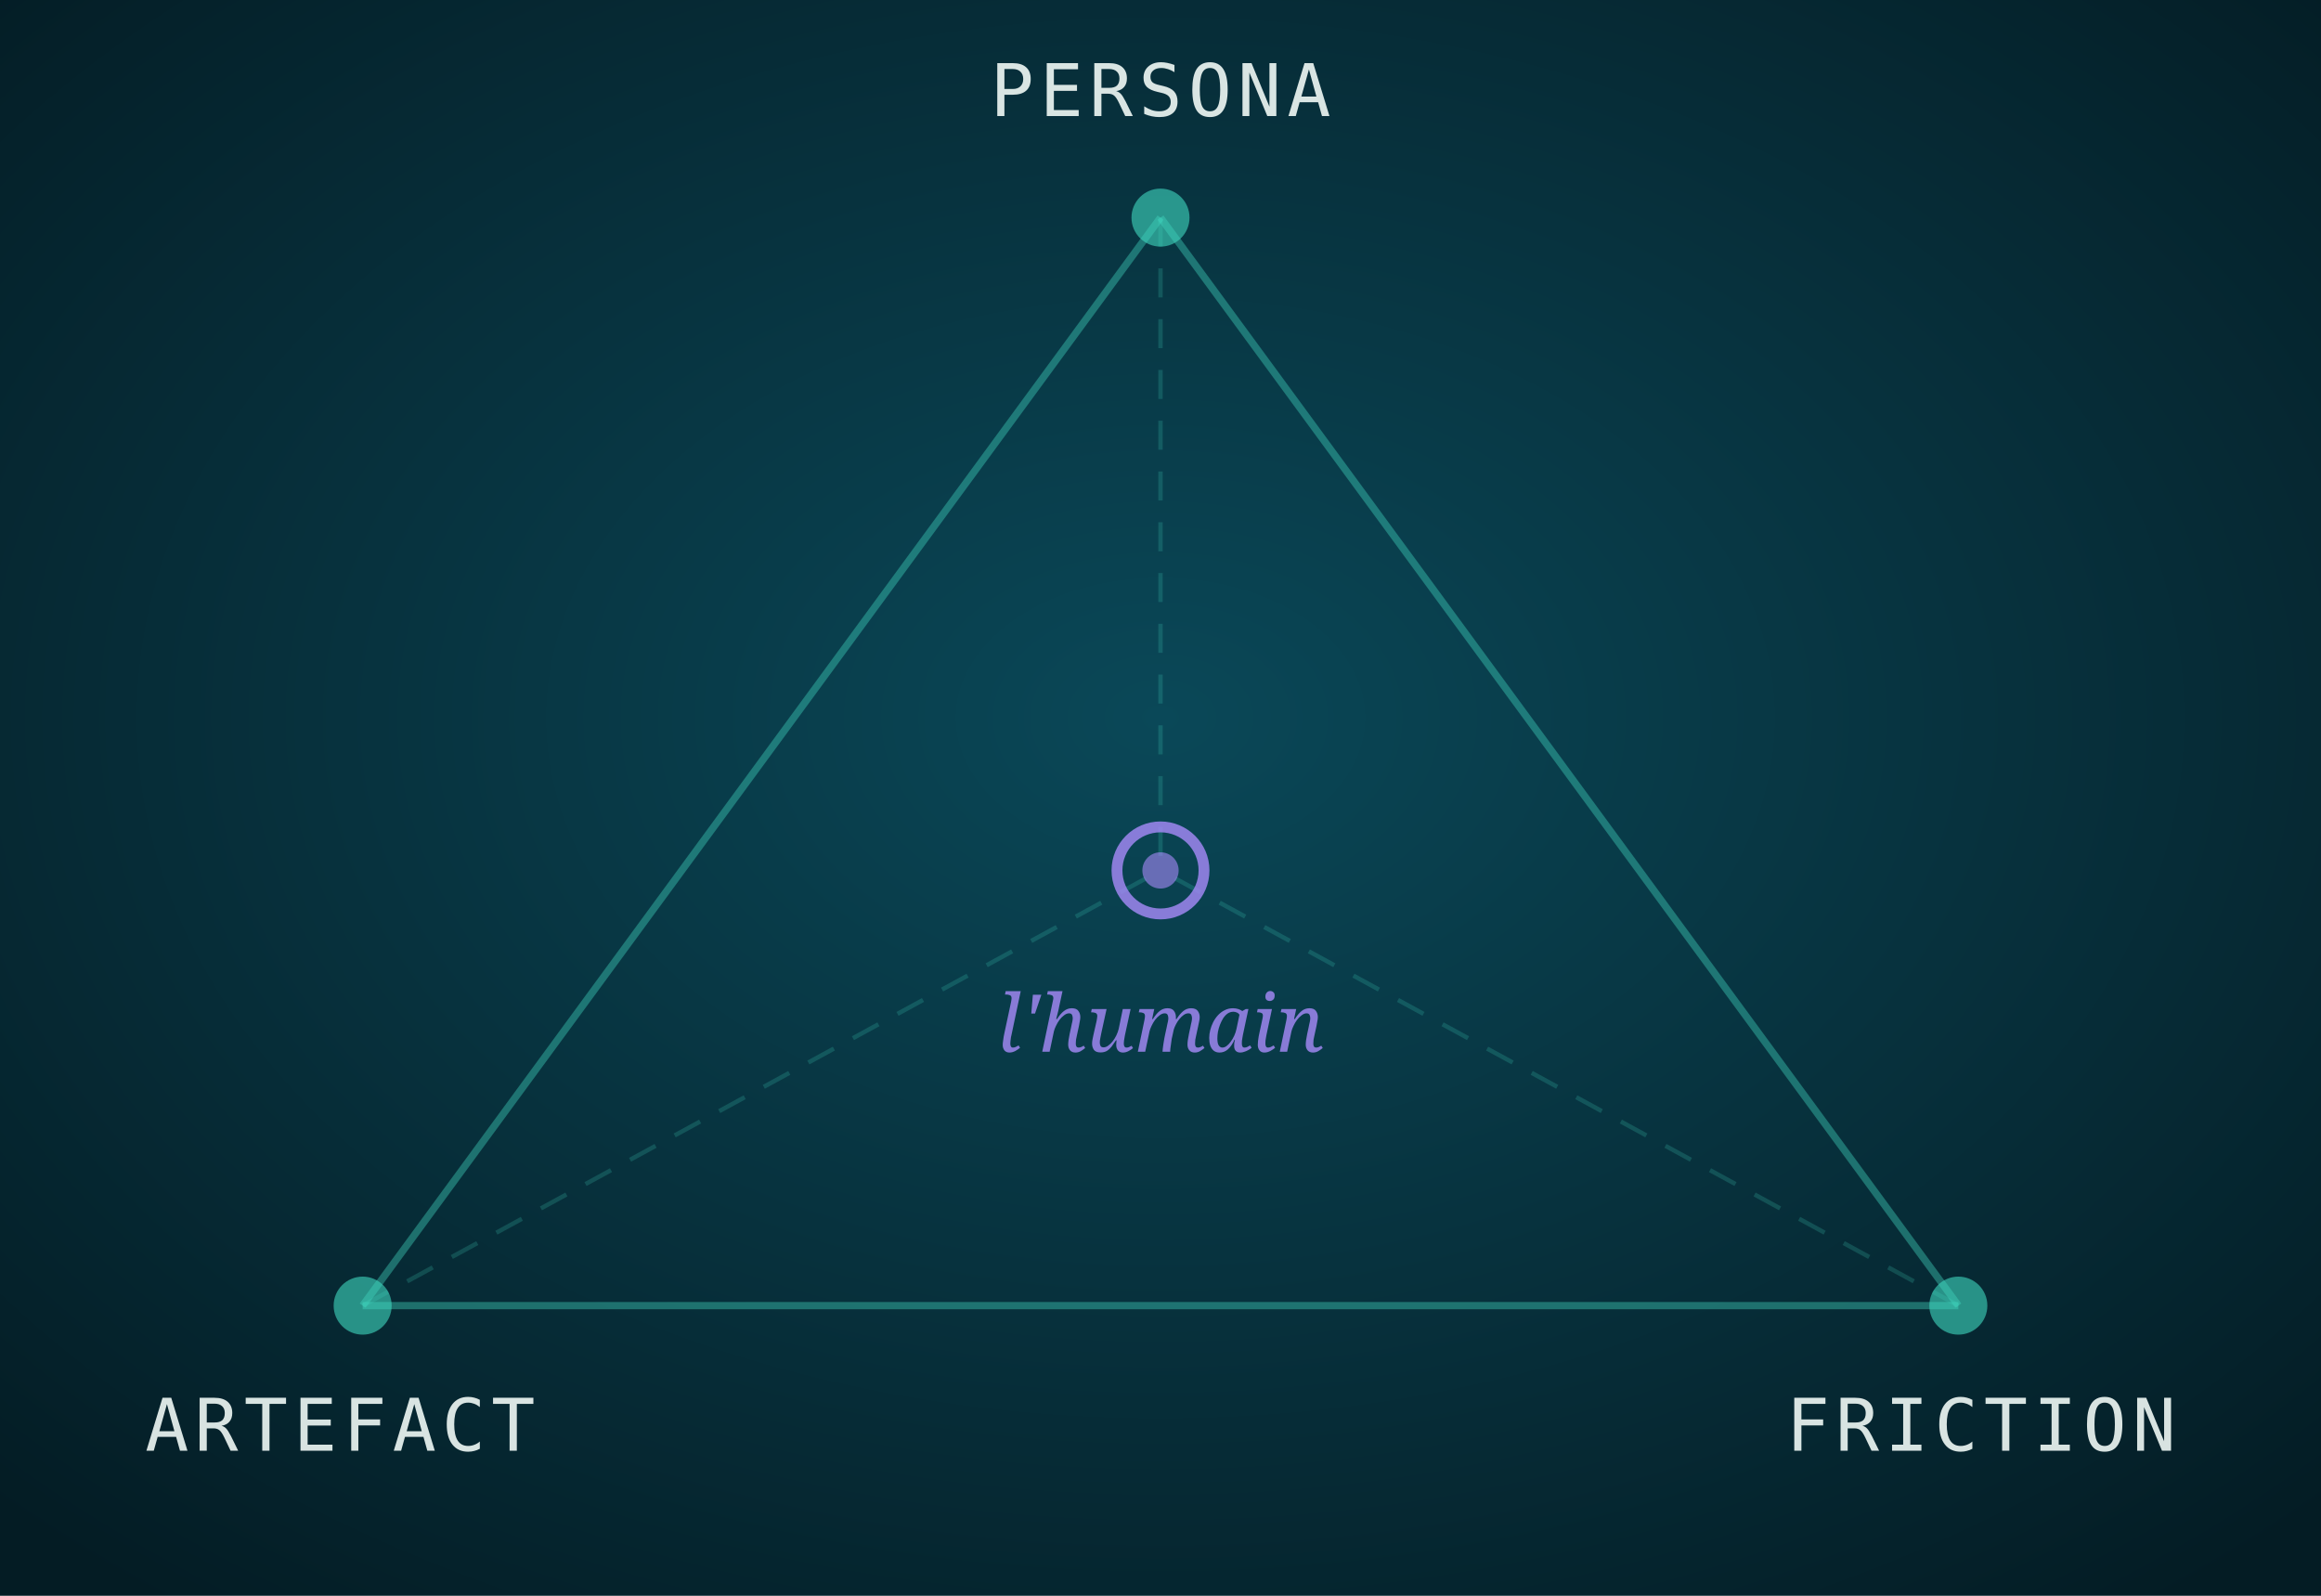
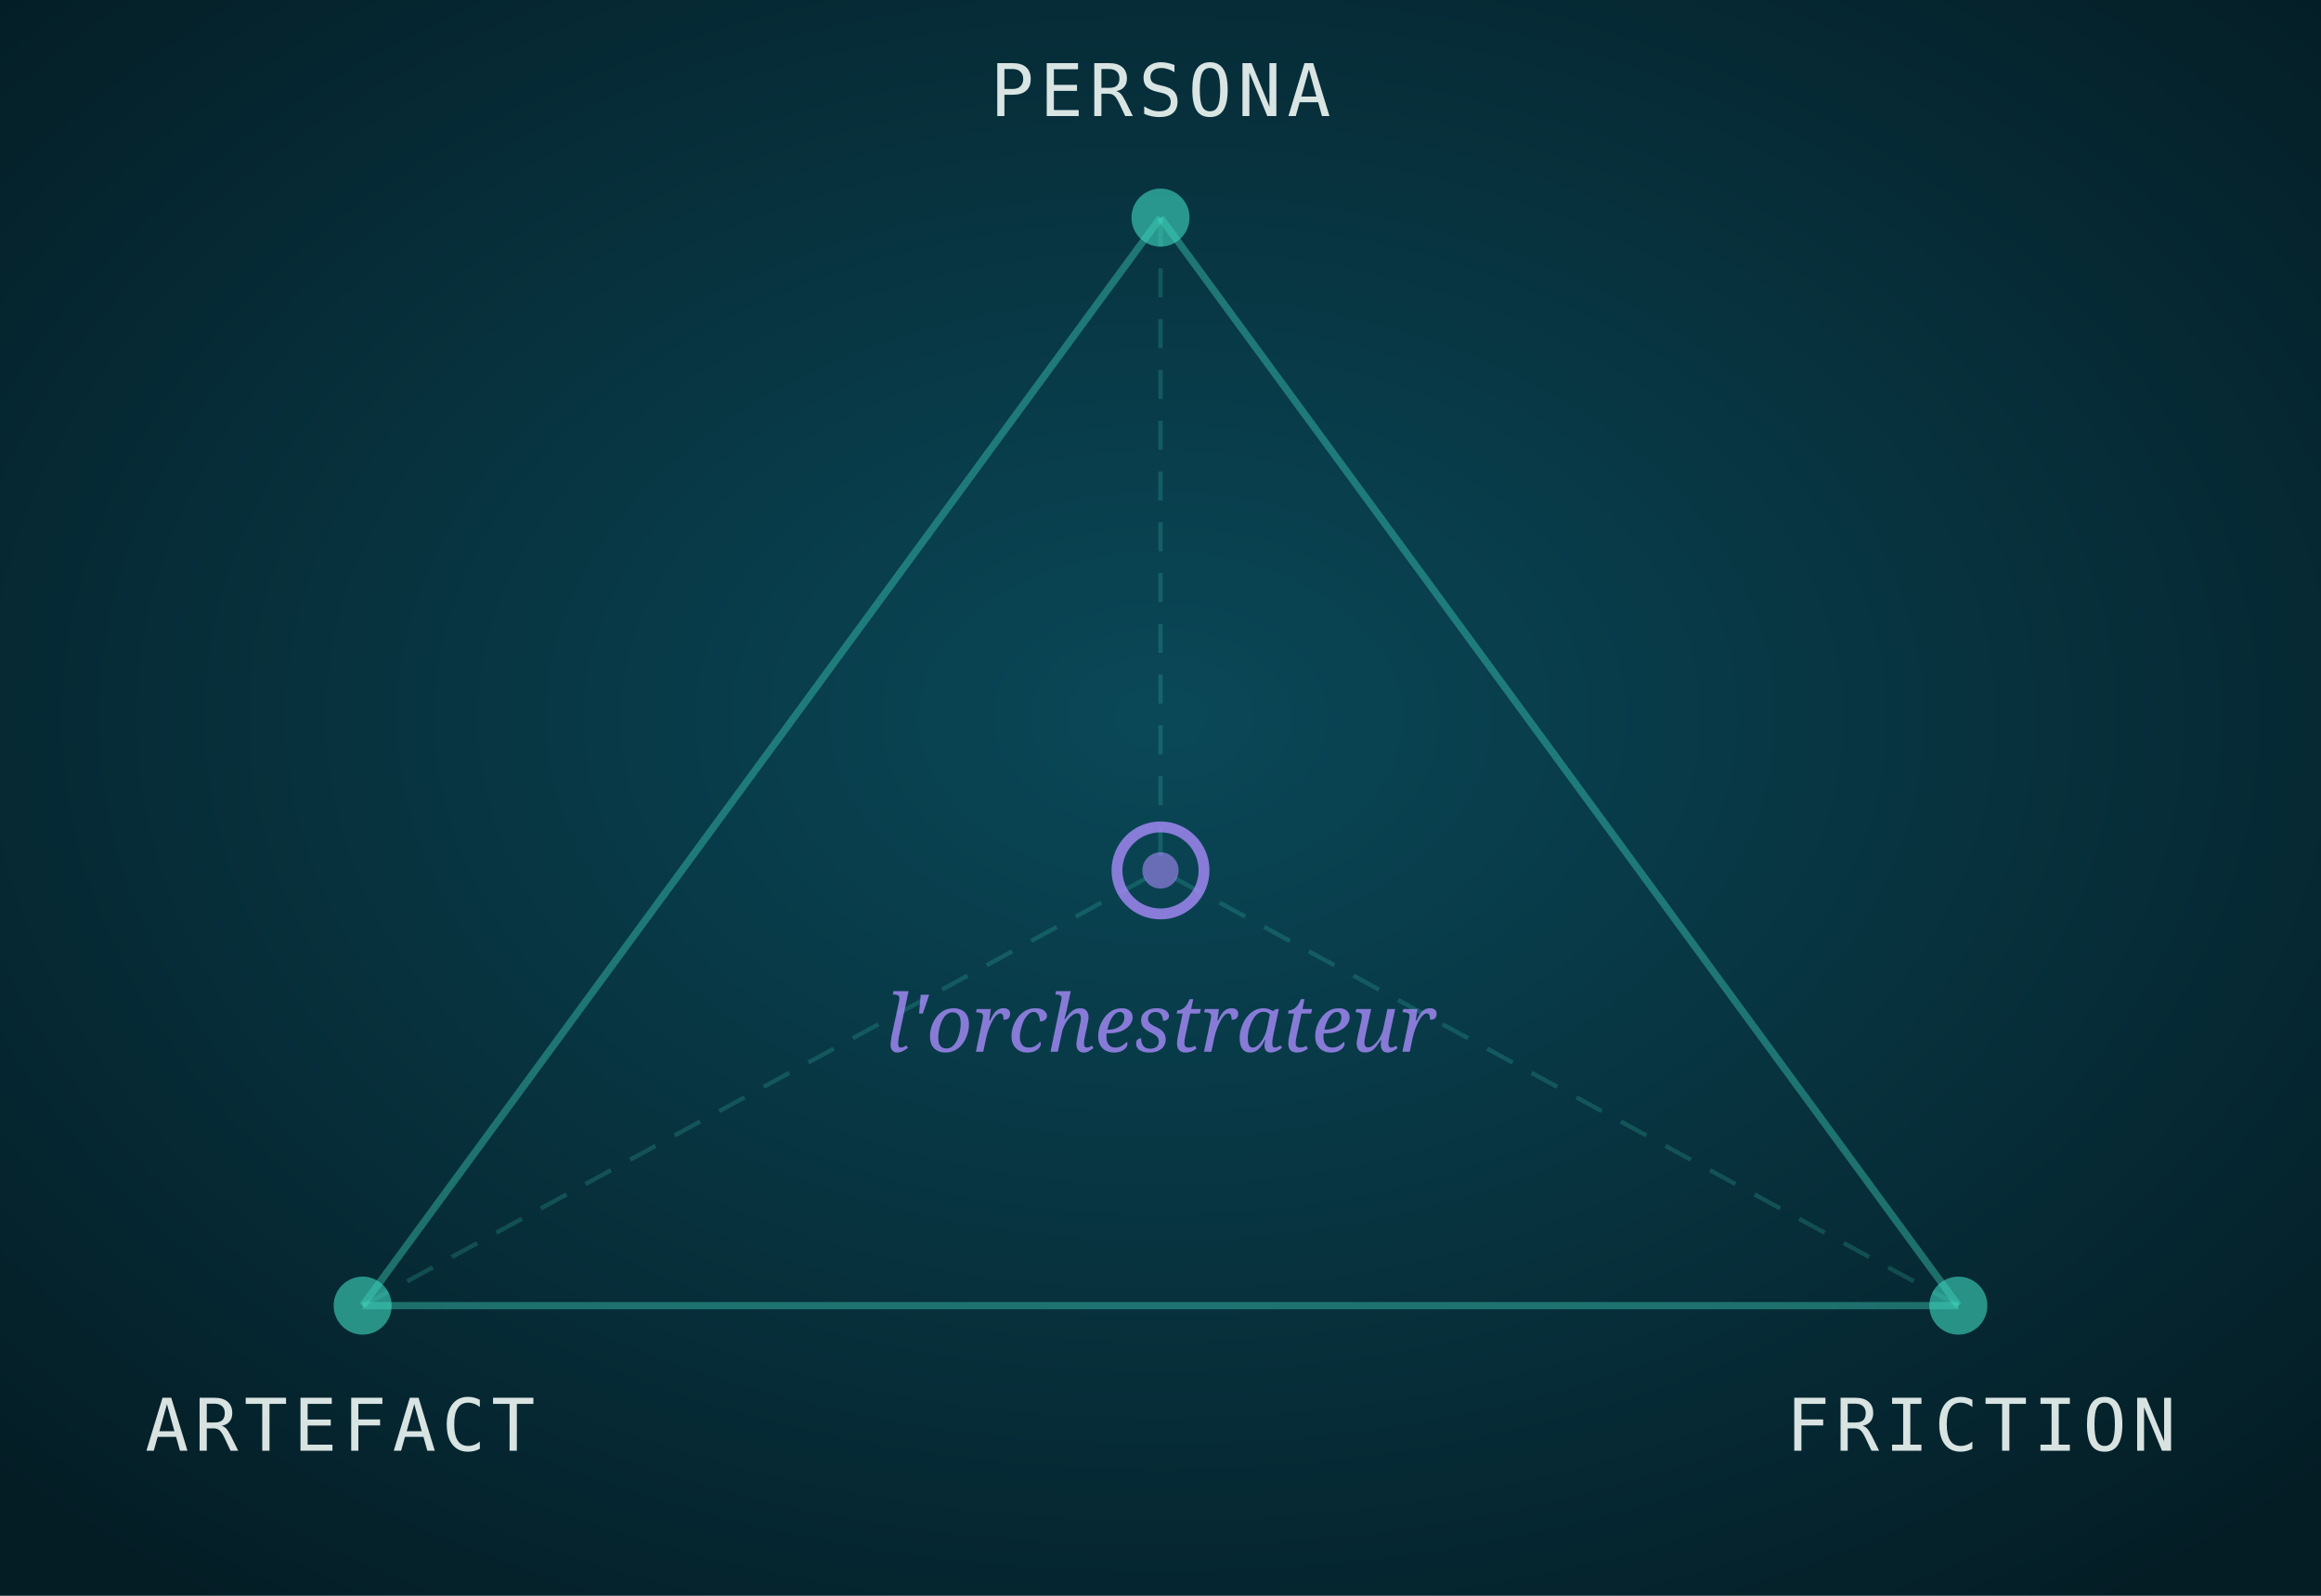
<svg xmlns="http://www.w3.org/2000/svg" width="320" height="220" viewBox="0 0 320 220" fill="none">
  <defs>
    <radialGradient id="bg" cx="50%" cy="45%" r="70%">
      <stop offset="0%" stop-color="#0a4858" />
      <stop offset="100%" stop-color="#041c24" />
    </radialGradient>
  </defs>
  <rect width="320" height="220" fill="url(#bg)" />
  <line x1="160" y1="30" x2="50" y2="180" stroke="#40d8c0" stroke-width="1" opacity="0.4" />
  <line x1="160" y1="30" x2="270" y2="180" stroke="#40d8c0" stroke-width="1" opacity="0.4" />
  <line x1="50" y1="180" x2="270" y2="180" stroke="#40d8c0" stroke-width="1" opacity="0.4" />
  <line x1="160" y1="30" x2="160" y2="120" stroke="#40d8c0" stroke-width="0.6" opacity="0.2" stroke-dasharray="4 3" />
  <line x1="50" y1="180" x2="160" y2="120" stroke="#40d8c0" stroke-width="0.6" opacity="0.2" stroke-dasharray="4 3" />
  <line x1="270" y1="180" x2="160" y2="120" stroke="#40d8c0" stroke-width="0.6" opacity="0.2" stroke-dasharray="4 3" />
  <circle cx="160" cy="30" r="4" fill="#40d8c0" opacity="0.6" />
  <circle cx="50" cy="180" r="4" fill="#40d8c0" opacity="0.6" />
  <circle cx="270" cy="180" r="4" fill="#40d8c0" opacity="0.6" />
  <circle cx="160" cy="120" r="6" fill="none" stroke="#a78bfa" stroke-width="1.5" opacity="0.8" />
  <circle cx="160" cy="120" r="2.5" fill="#a78bfa" opacity="0.6" />
  <text x="160" y="16" text-anchor="middle" font-family="'IBM Plex Mono', monospace" font-size="10" font-weight="400" letter-spacing="0.08em" fill="#f0f8f5" opacity="0.9">PERSONA</text>
  <text x="20" y="200" text-anchor="start" font-family="'IBM Plex Mono', monospace" font-size="10" font-weight="400" letter-spacing="0.08em" fill="#f0f8f5" opacity="0.9">ARTEFACT</text>
  <text x="300" y="200" text-anchor="end" font-family="'IBM Plex Mono', monospace" font-size="10" font-weight="400" letter-spacing="0.08em" fill="#f0f8f5" opacity="0.9">FRICTION</text>
-   <text x="160" y="145" text-anchor="middle" font-family="Georgia, serif" font-size="11" font-style="italic" fill="#a78bfa" opacity="0.8">l'humain</text>
+   <text x="160" y="145" text-anchor="middle" font-family="Georgia, serif" font-size="11" font-style="italic" fill="#a78bfa" opacity="0.8">l'orchestrateur</text>
</svg>
